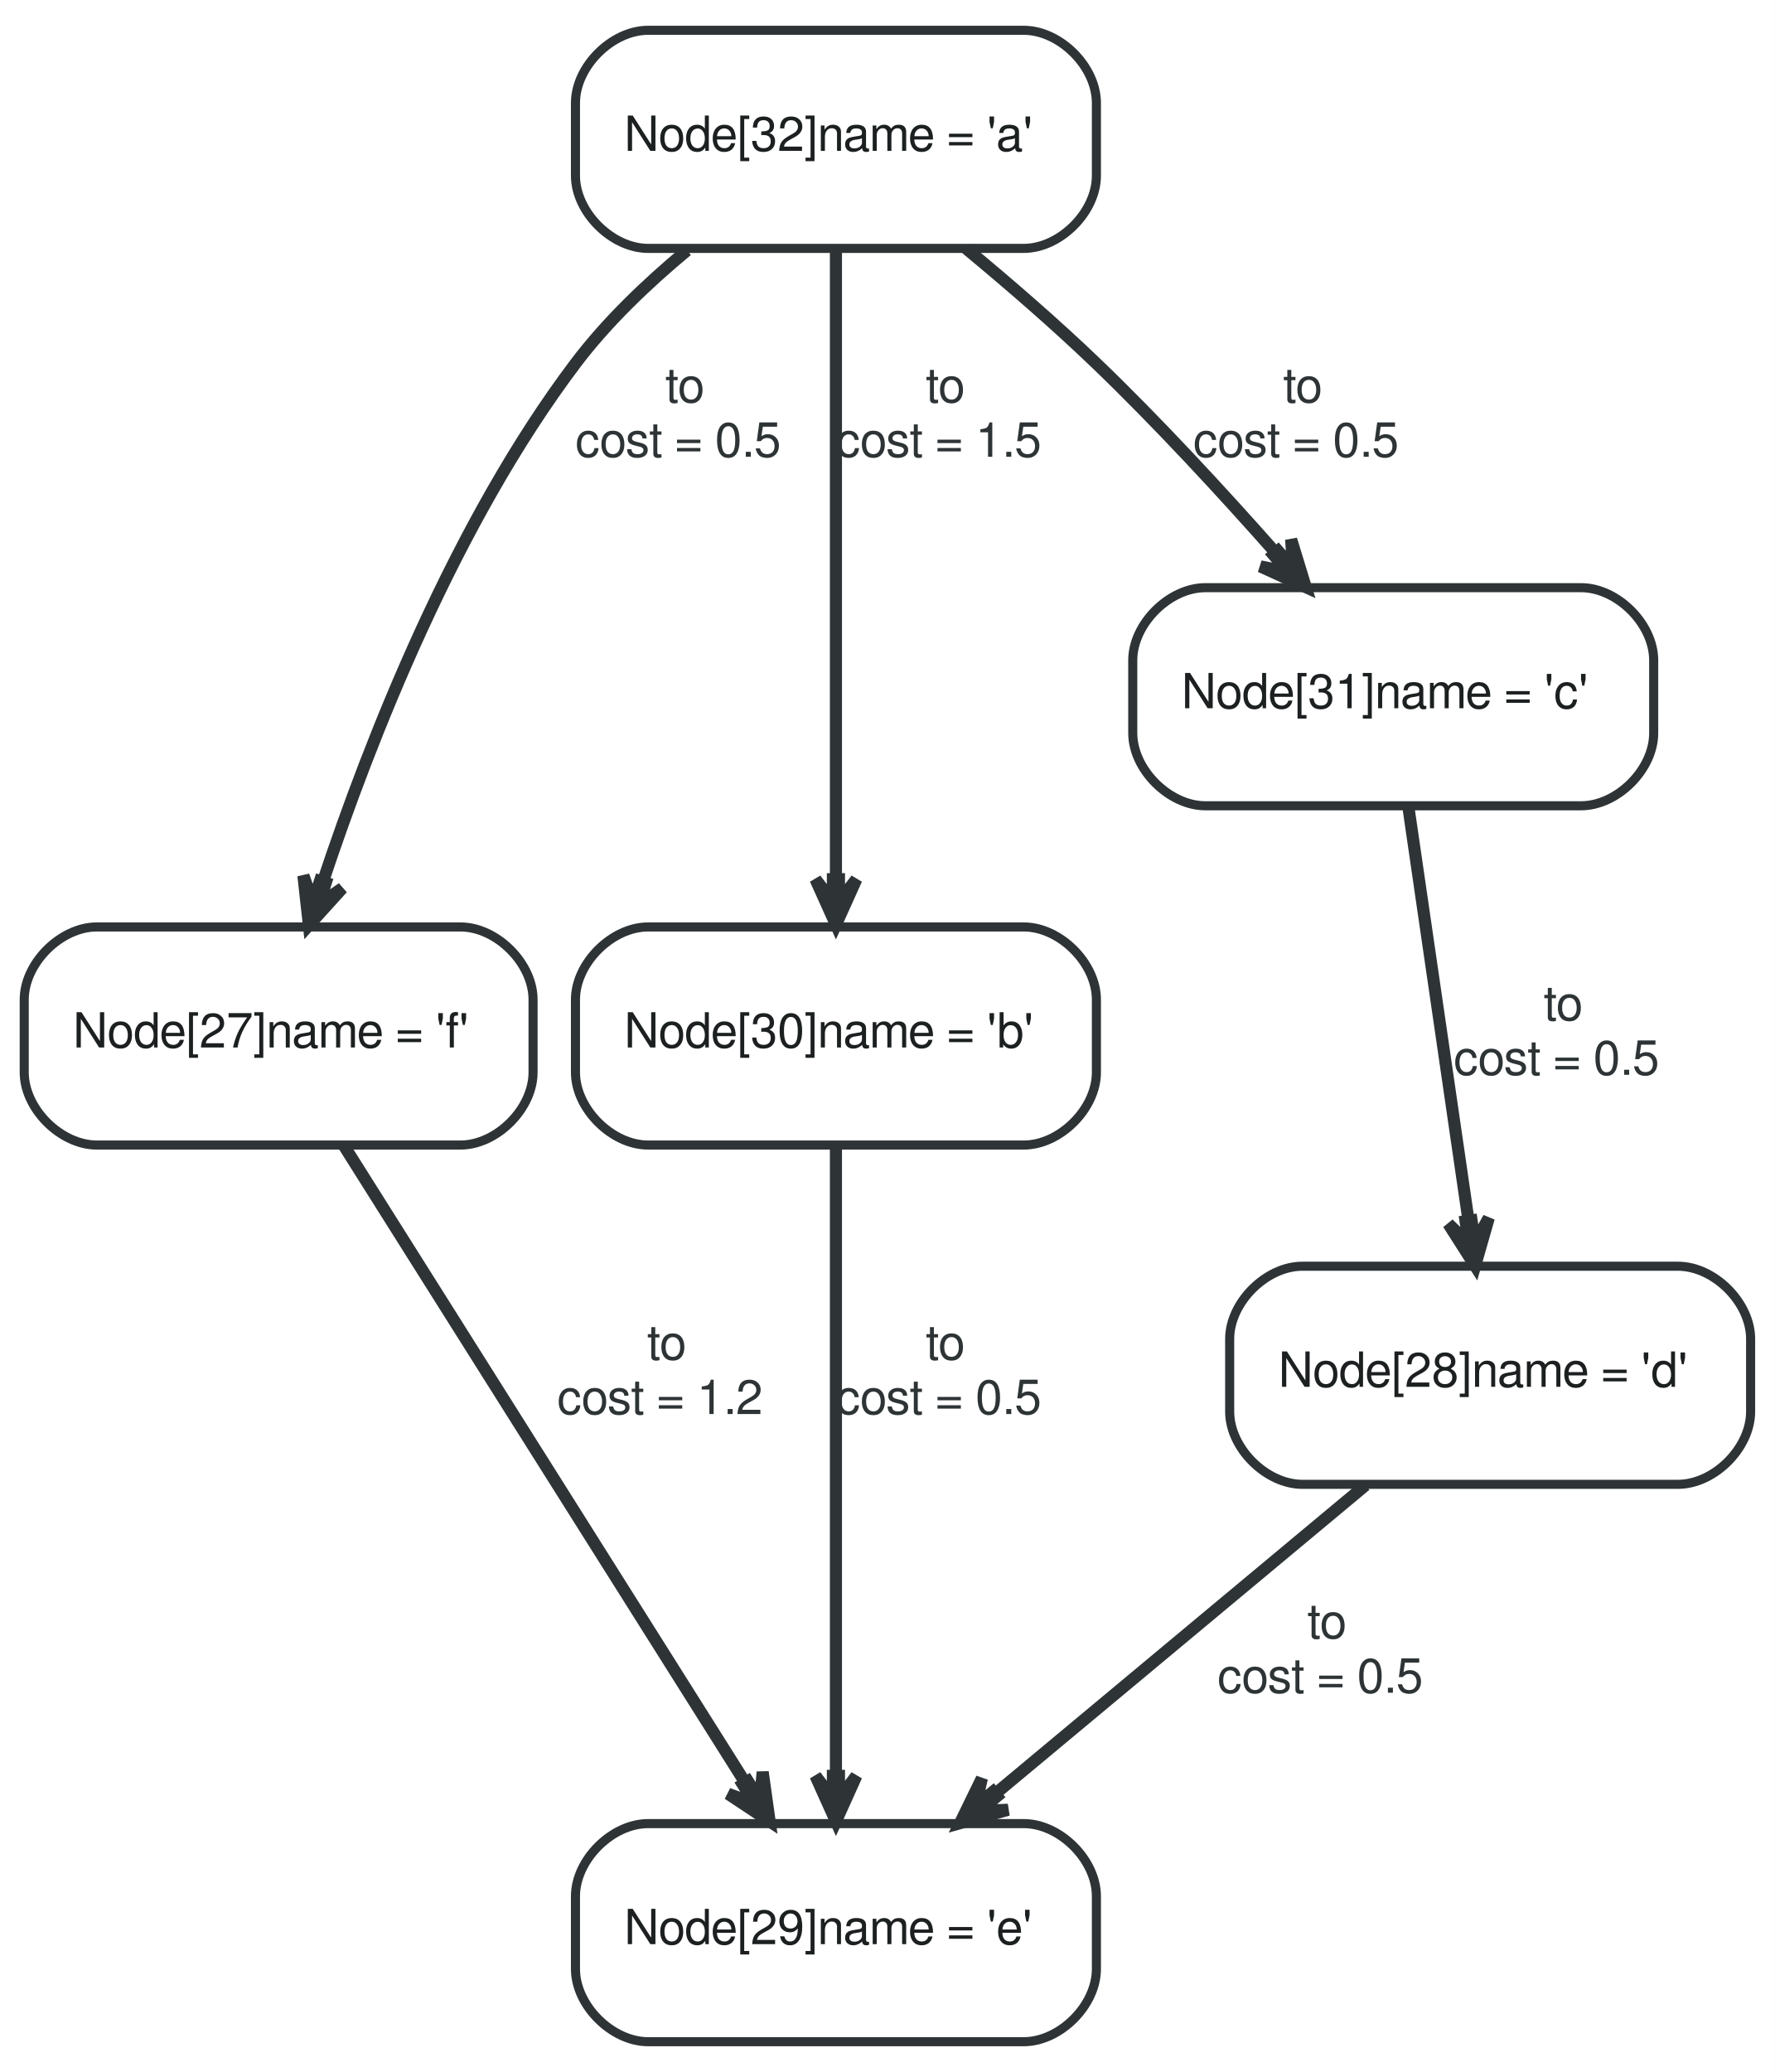
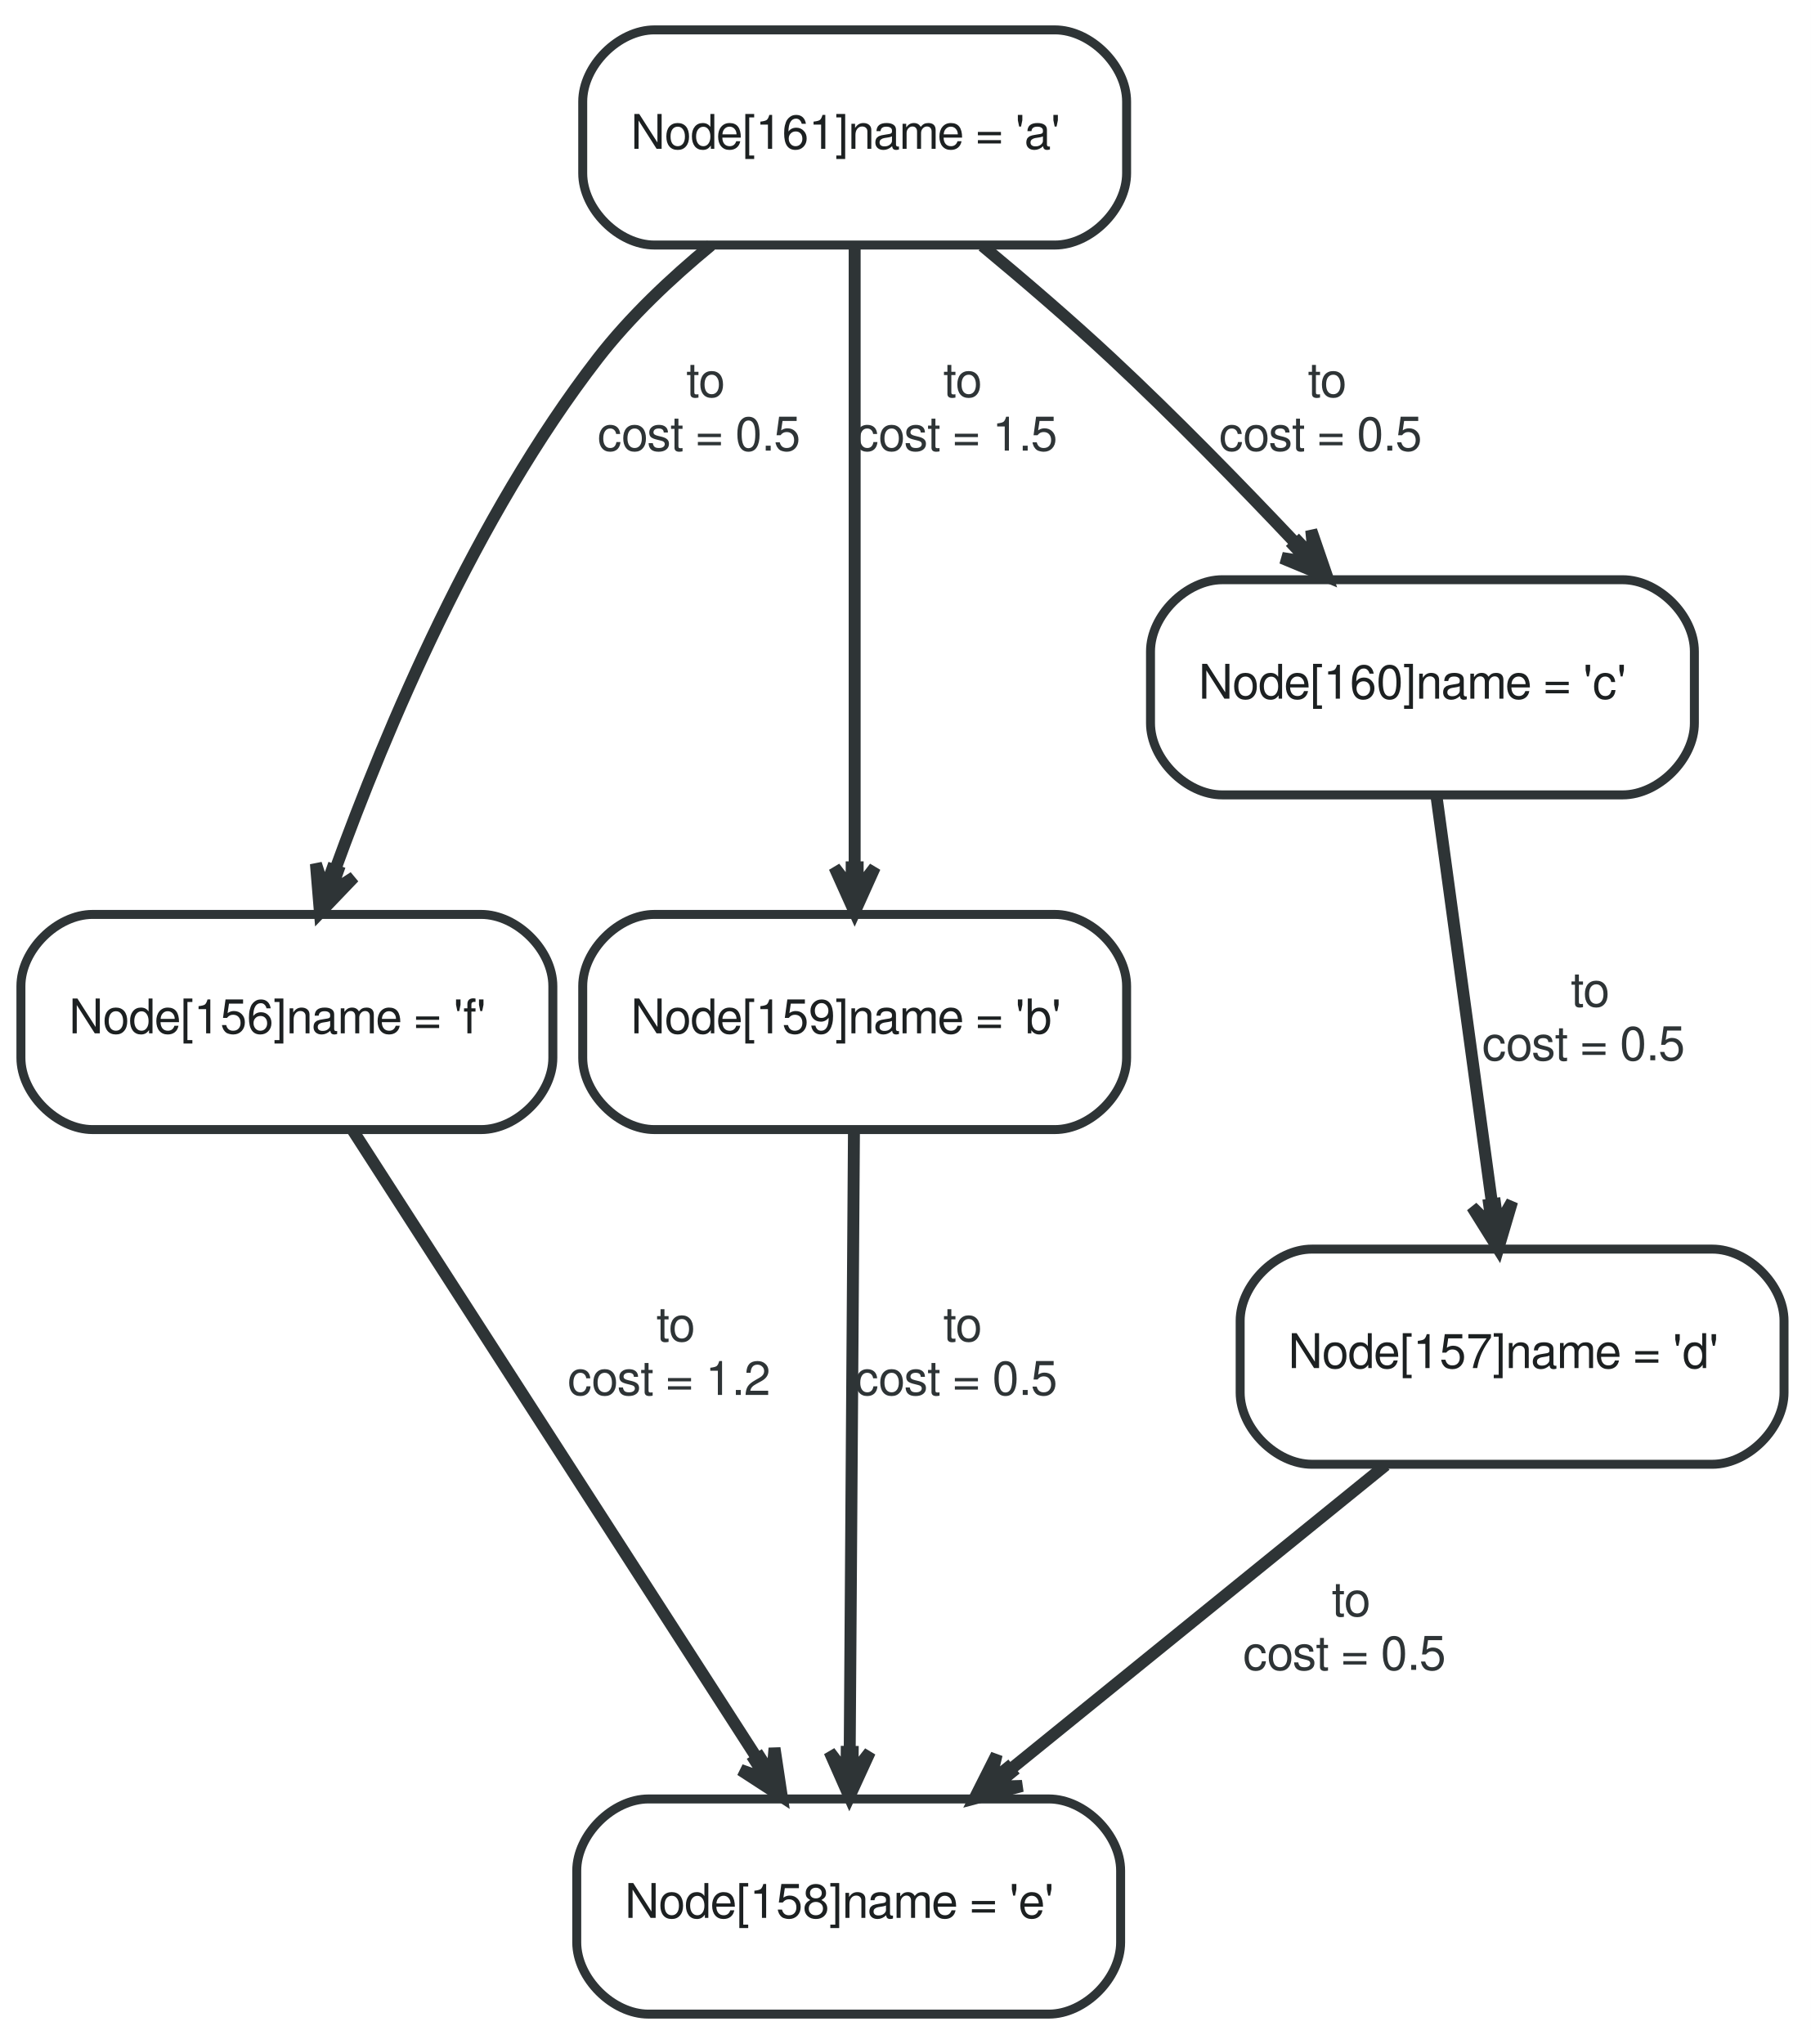
- <svg xmlns="http://www.w3.org/2000/svg" width="293pt" height="342pt" viewBox="0.00 0.00 293.00 342.00">
+ <svg xmlns="http://www.w3.org/2000/svg" width="303pt" height="342pt" viewBox="0.00 0.00 303.00 342.00">
  <g id="graph0" class="graph" transform="scale(1 1) rotate(0) translate(4 338)">
-     <polygon fill="white" stroke="none" points="-4,4 -4,-338 289,-338 289,4 -4,4" />
+     <polygon fill="white" stroke="none" points="-4,4 -4,-338 299,-338 299,4 -4,4" />
    <g id="node1" class="node">
-       <path fill="#ffffff" stroke="#2e3436" stroke-width="1.5" d="M12,-149C12,-149 72,-149 72,-149 78,-149 84,-155 84,-161 84,-161 84,-173 84,-173 84,-179 78,-185 72,-185 72,-185 12,-185 12,-185 6,-185 0,-179 0,-173 0,-173 0,-161 0,-161 0,-155 6,-149 12,-149" />
-       <text text-anchor="start" x="8" y="-165.1" font-family="FreeSans" font-size="8.00" fill="#1c2021">Node[27]name = 'f'</text>
+       <path fill="#ffffff" stroke="#2e3436" stroke-width="1.5" d="M11.5,-149C11.5,-149 76.5,-149 76.5,-149 82.5,-149 88.5,-155 88.5,-161 88.5,-161 88.5,-173 88.5,-173 88.5,-179 82.5,-185 76.5,-185 76.5,-185 11.5,-185 11.5,-185 5.5,-185 -0.5,-179 -0.5,-173 -0.5,-173 -0.5,-161 -0.5,-161 -0.5,-155 5.5,-149 11.5,-149" />
+       <text text-anchor="start" x="7.5" y="-165.1" font-family="FreeSans" font-size="8.00" fill="#1c2021">Node[156]name = 'f'</text>
    </g>
    <g id="node2" class="node">
-       <path fill="#ffffff" stroke="#2e3436" stroke-width="1.5" d="M103,-1C103,-1 165,-1 165,-1 171,-1 177,-7 177,-13 177,-13 177,-25 177,-25 177,-31 171,-37 165,-37 165,-37 103,-37 103,-37 97,-37 91,-31 91,-25 91,-25 91,-13 91,-13 91,-7 97,-1 103,-1" />
-       <text text-anchor="start" x="99" y="-17.1" font-family="FreeSans" font-size="8.00" fill="#1c2021">Node[29]name = 'e'</text>
+       <path fill="#ffffff" stroke="#2e3436" stroke-width="1.5" d="M104.5,-1C104.5,-1 171.5,-1 171.5,-1 177.5,-1 183.5,-7 183.5,-13 183.5,-13 183.5,-25 183.5,-25 183.5,-31 177.5,-37 171.5,-37 171.5,-37 104.5,-37 104.5,-37 98.5,-37 92.5,-31 92.5,-25 92.5,-25 92.5,-13 92.5,-13 92.5,-7 98.5,-1 104.5,-1" />
+       <text text-anchor="start" x="100.5" y="-17.1" font-family="FreeSans" font-size="8.00" fill="#1c2021">Node[158]name = 'e'</text>
    </g>
    <g id="edge1" class="edge">
-       <path fill="none" stroke="#2e3436" stroke-width="2" d="M52.734,-148.966C69.058,-123.061 100.19,-73.656 118.823,-44.085" />
-       <polygon fill="#2e3436" stroke="#2e3436" stroke-width="2" points="123.05,-37.378 121.907,-45.523 121.473,-40.817 119.474,-43.99 119.051,-43.723 118.628,-43.457 120.627,-40.284 116.196,-41.924 123.05,-37.378 123.05,-37.378" />
-       <text text-anchor="middle" x="106" y="-113.6" font-family="FreeSans" font-size="8.00" fill="#2e3436">to</text>
-       <text text-anchor="start" x="88" y="-104.6" font-family="FreeSans" font-size="8.00" fill="#2e3436">cost = 1.2</text>
+       <path fill="none" stroke="#2e3436" stroke-width="2" d="M54.967,-148.966C71.716,-122.951 103.723,-73.238 122.734,-43.712" />
+       <polygon fill="#2e3436" stroke="#2e3436" stroke-width="2" points="126.812,-37.378 125.589,-45.511 125.202,-40.802 123.172,-43.955 122.751,-43.684 122.331,-43.413 124.361,-40.26 119.914,-41.857 126.812,-37.378 126.812,-37.378" />
+       <text text-anchor="middle" x="109" y="-113.6" font-family="FreeSans" font-size="8.00" fill="#2e3436">to</text>
+       <text text-anchor="start" x="91" y="-104.6" font-family="FreeSans" font-size="8.00" fill="#2e3436">cost = 1.2</text>
    </g>
    <g id="node3" class="node">
-       <path fill="#ffffff" stroke="#2e3436" stroke-width="1.5" d="M211,-93C211,-93 273,-93 273,-93 279,-93 285,-99 285,-105 285,-105 285,-117 285,-117 285,-123 279,-129 273,-129 273,-129 211,-129 211,-129 205,-129 199,-123 199,-117 199,-117 199,-105 199,-105 199,-99 205,-93 211,-93" />
-       <text text-anchor="start" x="207" y="-109.1" font-family="FreeSans" font-size="8.00" fill="#1c2021">Node[28]name = 'd'</text>
+       <path fill="#ffffff" stroke="#2e3436" stroke-width="1.5" d="M215.5,-93C215.5,-93 282.5,-93 282.5,-93 288.5,-93 294.5,-99 294.5,-105 294.5,-105 294.5,-117 294.5,-117 294.5,-123 288.5,-129 282.5,-129 282.5,-129 215.5,-129 215.5,-129 209.5,-129 203.5,-123 203.5,-117 203.5,-117 203.5,-105 203.5,-105 203.5,-99 209.5,-93 215.5,-93" />
+       <text text-anchor="start" x="211.5" y="-109.1" font-family="FreeSans" font-size="8.00" fill="#1c2021">Node[157]name = 'd'</text>
    </g>
    <g id="edge2" class="edge">
-       <path fill="none" stroke="#2e3436" stroke-width="2" d="M221.432,-92.86C204.166,-78.472 179.383,-57.819 160.609,-42.174" />
-       <polygon fill="#2e3436" stroke="#2e3436" stroke-width="2" points="154.492,-37.076 162.414,-39.285 157.693,-39.093 160.573,-41.494 160.253,-41.878 159.933,-42.262 157.052,-39.861 158.093,-44.471 154.492,-37.076 154.492,-37.076" />
-       <text text-anchor="middle" x="215" y="-67.6" font-family="FreeSans" font-size="8.00" fill="#2e3436">to</text>
-       <text text-anchor="start" x="197" y="-58.6" font-family="FreeSans" font-size="8.00" fill="#2e3436">cost = 0.5</text>
+       <path fill="none" stroke="#2e3436" stroke-width="2" d="M227.86,-92.86C210.038,-78.409 184.422,-57.64 165.097,-41.97" />
+       <polygon fill="#2e3436" stroke="#2e3436" stroke-width="2" points="159.061,-37.076 167.012,-39.178 162.289,-39.05 165.201,-41.411 164.887,-41.8 164.572,-42.188 161.659,-39.827 162.761,-44.422 159.061,-37.076 159.061,-37.076" />
+       <text text-anchor="middle" x="222" y="-67.6" font-family="FreeSans" font-size="8.00" fill="#2e3436">to</text>
+       <text text-anchor="start" x="204" y="-58.6" font-family="FreeSans" font-size="8.00" fill="#2e3436">cost = 0.5</text>
    </g>
    <g id="node4" class="node">
-       <path fill="#ffffff" stroke="#2e3436" stroke-width="1.5" d="M103,-149C103,-149 165,-149 165,-149 171,-149 177,-155 177,-161 177,-161 177,-173 177,-173 177,-179 171,-185 165,-185 165,-185 103,-185 103,-185 97,-185 91,-179 91,-173 91,-173 91,-161 91,-161 91,-155 97,-149 103,-149" />
-       <text text-anchor="start" x="99" y="-165.1" font-family="FreeSans" font-size="8.00" fill="#1c2021">Node[30]name = 'b'</text>
+       <path fill="#ffffff" stroke="#2e3436" stroke-width="1.5" d="M105.5,-149C105.5,-149 172.5,-149 172.5,-149 178.5,-149 184.5,-155 184.5,-161 184.5,-161 184.5,-173 184.5,-173 184.5,-179 178.5,-185 172.5,-185 172.5,-185 105.5,-185 105.5,-185 99.5,-185 93.5,-179 93.5,-173 93.5,-173 93.5,-161 93.5,-161 93.5,-155 99.5,-149 105.5,-149" />
+       <text text-anchor="start" x="101.5" y="-165.1" font-family="FreeSans" font-size="8.00" fill="#1c2021">Node[159]name = 'b'</text>
    </g>
    <g id="edge3" class="edge">
-       <path fill="none" stroke="#2e3436" stroke-width="2" d="M134,-148.966C134,-123.389 134,-74.903 134,-45.217" />
-       <polygon fill="#2e3436" stroke="#2e3436" stroke-width="2" points="134,-37.378 137.375,-44.878 134.5,-41.128 134.5,-44.878 134,-44.878 133.5,-44.878 133.5,-41.128 130.625,-44.878 134,-37.378 134,-37.378" />
-       <text text-anchor="middle" x="152" y="-113.6" font-family="FreeSans" font-size="8.00" fill="#2e3436">to</text>
-       <text text-anchor="start" x="134" y="-104.6" font-family="FreeSans" font-size="8.00" fill="#2e3436">cost = 0.5</text>
+       <path fill="none" stroke="#2e3436" stroke-width="2" d="M138.883,-148.966C138.708,-123.389 138.376,-74.903 138.173,-45.217" />
+       <polygon fill="#2e3436" stroke="#2e3436" stroke-width="2" points="138.119,-37.378 141.545,-44.855 138.645,-41.124 138.67,-44.874 138.17,-44.878 137.671,-44.881 137.645,-41.131 134.796,-44.901 138.119,-37.378 138.119,-37.378" />
+       <text text-anchor="middle" x="157" y="-113.6" font-family="FreeSans" font-size="8.00" fill="#2e3436">to</text>
+       <text text-anchor="start" x="139" y="-104.6" font-family="FreeSans" font-size="8.00" fill="#2e3436">cost = 0.5</text>
    </g>
    <g id="node5" class="node">
-       <path fill="#ffffff" stroke="#2e3436" stroke-width="1.5" d="M195,-205C195,-205 257,-205 257,-205 263,-205 269,-211 269,-217 269,-217 269,-229 269,-229 269,-235 263,-241 257,-241 257,-241 195,-241 195,-241 189,-241 183,-235 183,-229 183,-229 183,-217 183,-217 183,-211 189,-205 195,-205" />
-       <text text-anchor="start" x="191" y="-221.1" font-family="FreeSans" font-size="8.00" fill="#1c2021">Node[31]name = 'c'</text>
+       <path fill="#ffffff" stroke="#2e3436" stroke-width="1.5" d="M200.5,-205C200.5,-205 267.5,-205 267.5,-205 273.5,-205 279.5,-211 279.5,-217 279.5,-217 279.5,-229 279.5,-229 279.5,-235 273.5,-241 267.5,-241 267.5,-241 200.5,-241 200.5,-241 194.5,-241 188.5,-235 188.5,-229 188.5,-229 188.5,-217 188.5,-217 188.5,-211 194.5,-205 200.5,-205" />
+       <text text-anchor="start" x="196.5" y="-221.1" font-family="FreeSans" font-size="8.00" fill="#1c2021">Node[160]name = 'c'</text>
    </g>
    <g id="edge4" class="edge">
-       <path fill="none" stroke="#2e3436" stroke-width="2" d="M228.5,-204.812C231.165,-186.488 235.409,-157.31 238.427,-136.565" />
-       <polygon fill="#2e3436" stroke="#2e3436" stroke-width="2" points="239.518,-129.067 241.778,-136.975 239.473,-132.85 238.933,-136.561 238.438,-136.489 237.943,-136.417 238.483,-132.706 235.098,-136.003 239.518,-129.067 239.518,-129.067" />
-       <text text-anchor="middle" x="254" y="-169.6" font-family="FreeSans" font-size="8.00" fill="#2e3436">to</text>
-       <text text-anchor="start" x="236" y="-160.6" font-family="FreeSans" font-size="8.00" fill="#2e3436">cost = 0.5</text>
+       <path fill="none" stroke="#2e3436" stroke-width="2" d="M236.344,-204.812C238.843,-186.488 242.821,-157.31 245.65,-136.565" />
+       <polygon fill="#2e3436" stroke="#2e3436" stroke-width="2" points="246.673,-129.067 249.003,-136.954 246.661,-132.85 246.155,-136.566 245.659,-136.498 245.164,-136.43 245.671,-132.715 242.315,-136.042 246.673,-129.067 246.673,-129.067" />
+       <text text-anchor="middle" x="262" y="-169.6" font-family="FreeSans" font-size="8.00" fill="#2e3436">to</text>
+       <text text-anchor="start" x="244" y="-160.6" font-family="FreeSans" font-size="8.00" fill="#2e3436">cost = 0.5</text>
    </g>
    <g id="node6" class="node">
-       <path fill="#ffffff" stroke="#2e3436" stroke-width="1.5" d="M103,-297C103,-297 165,-297 165,-297 171,-297 177,-303 177,-309 177,-309 177,-321 177,-321 177,-327 171,-333 165,-333 165,-333 103,-333 103,-333 97,-333 91,-327 91,-321 91,-321 91,-309 91,-309 91,-303 97,-297 103,-297" />
-       <text text-anchor="start" x="99" y="-313.1" font-family="FreeSans" font-size="8.00" fill="#1c2021">Node[32]name = 'a'</text>
+       <path fill="#ffffff" stroke="#2e3436" stroke-width="1.5" d="M105.5,-297C105.5,-297 172.5,-297 172.5,-297 178.5,-297 184.5,-303 184.5,-309 184.5,-309 184.5,-321 184.5,-321 184.5,-327 178.5,-333 172.5,-333 172.5,-333 105.5,-333 105.5,-333 99.5,-333 93.5,-327 93.5,-321 93.5,-321 93.5,-309 93.5,-309 93.5,-303 99.5,-297 105.5,-297" />
+       <text text-anchor="start" x="101.5" y="-313.1" font-family="FreeSans" font-size="8.00" fill="#1c2021">Node[161]name = 'a'</text>
+     </g>
+     <g id="edge7" class="edge">
+       <path fill="none" stroke="#2e3436" stroke-width="2" d="M114.964,-296.967C108.261,-291.443 101.356,-284.935 96,-278 75.61,-251.602 60.589,-215.917 52.072,-192.446" />
+       <polygon fill="#2e3436" stroke="#2e3436" stroke-width="2" points="49.536,-185.282 55.221,-191.226 51.259,-188.65 52.51,-192.185 52.039,-192.352 51.568,-192.519 50.316,-188.984 48.857,-193.478 49.536,-185.282 49.536,-185.282" />
+       <text text-anchor="middle" x="114" y="-271.6" font-family="FreeSans" font-size="8.00" fill="#2e3436">to</text>
+       <text text-anchor="start" x="96" y="-262.6" font-family="FreeSans" font-size="8.00" fill="#2e3436">cost = 0.5</text>
    </g>
    <g id="edge6" class="edge">
-       <path fill="none" stroke="#2e3436" stroke-width="2" d="M109.418,-296.673C102.854,-291.23 96.161,-284.839 91,-278 71.115,-251.647 57.118,-215.952 49.311,-192.466" />
-       <polygon fill="#2e3436" stroke="#2e3436" stroke-width="2" points="46.994,-185.297 52.512,-191.396 48.623,-188.712 49.776,-192.28 49.3,-192.434 48.825,-192.588 47.671,-189.019 46.089,-193.472 46.994,-185.297 46.994,-185.297" />
-       <text text-anchor="middle" x="109" y="-271.6" font-family="FreeSans" font-size="8.00" fill="#2e3436">to</text>
-       <text text-anchor="start" x="91" y="-262.6" font-family="FreeSans" font-size="8.00" fill="#2e3436">cost = 0.5</text>
+       <path fill="none" stroke="#2e3436" stroke-width="2" d="M139,-296.966C139,-271.389 139,-222.903 139,-193.217" />
+       <polygon fill="#2e3436" stroke="#2e3436" stroke-width="2" points="139,-185.378 142.375,-192.878 139.5,-189.128 139.5,-192.878 139,-192.878 138.5,-192.878 138.5,-189.128 135.625,-192.878 139,-185.378 139,-185.378" />
+       <text text-anchor="middle" x="157" y="-271.6" font-family="FreeSans" font-size="8.00" fill="#2e3436">to</text>
+       <text text-anchor="start" x="139" y="-262.6" font-family="FreeSans" font-size="8.00" fill="#2e3436">cost = 1.5</text>
    </g>
    <g id="edge5" class="edge">
-       <path fill="none" stroke="#2e3436" stroke-width="2" d="M134,-296.966C134,-271.389 134,-222.903 134,-193.217" />
-       <polygon fill="#2e3436" stroke="#2e3436" stroke-width="2" points="134,-185.378 137.375,-192.878 134.5,-189.128 134.5,-192.878 134,-192.878 133.5,-192.878 133.5,-189.128 130.625,-192.878 134,-185.378 134,-185.378" />
-       <text text-anchor="middle" x="152" y="-271.6" font-family="FreeSans" font-size="8.00" fill="#2e3436">to</text>
-       <text text-anchor="start" x="134" y="-262.6" font-family="FreeSans" font-size="8.00" fill="#2e3436">cost = 1.5</text>
-     </g>
-     <g id="edge7" class="edge">
-       <path fill="none" stroke="#2e3436" stroke-width="2" d="M155.497,-296.98C162.529,-291.158 170.26,-284.476 177,-278 187.129,-268.267 197.684,-256.825 206.392,-246.985" />
-       <polygon fill="#2e3436" stroke="#2e3436" stroke-width="2" points="211.555,-241.095 209.15,-248.96 209.459,-244.244 206.988,-247.064 206.612,-246.735 206.236,-246.405 208.707,-243.585 204.074,-244.51 211.555,-241.095 211.555,-241.095" />
-       <text text-anchor="middle" x="211" y="-271.6" font-family="FreeSans" font-size="8.00" fill="#2e3436">to</text>
-       <text text-anchor="start" x="193" y="-262.6" font-family="FreeSans" font-size="8.00" fill="#2e3436">cost = 0.5</text>
+       <path fill="none" stroke="#2e3436" stroke-width="2" d="M160.385,-296.862C167.41,-291.032 175.165,-284.375 182,-278 192.502,-268.204 203.611,-256.82 212.854,-247.037" />
+       <polygon fill="#2e3436" stroke="#2e3436" stroke-width="2" points="218.061,-241.487 215.391,-249.266 215.86,-244.564 213.294,-247.299 212.929,-246.957 212.565,-246.614 215.13,-243.879 210.468,-244.647 218.061,-241.487 218.061,-241.487" />
+       <text text-anchor="middle" x="218" y="-271.6" font-family="FreeSans" font-size="8.00" fill="#2e3436">to</text>
+       <text text-anchor="start" x="200" y="-262.6" font-family="FreeSans" font-size="8.00" fill="#2e3436">cost = 0.5</text>
    </g>
  </g>
</svg>
